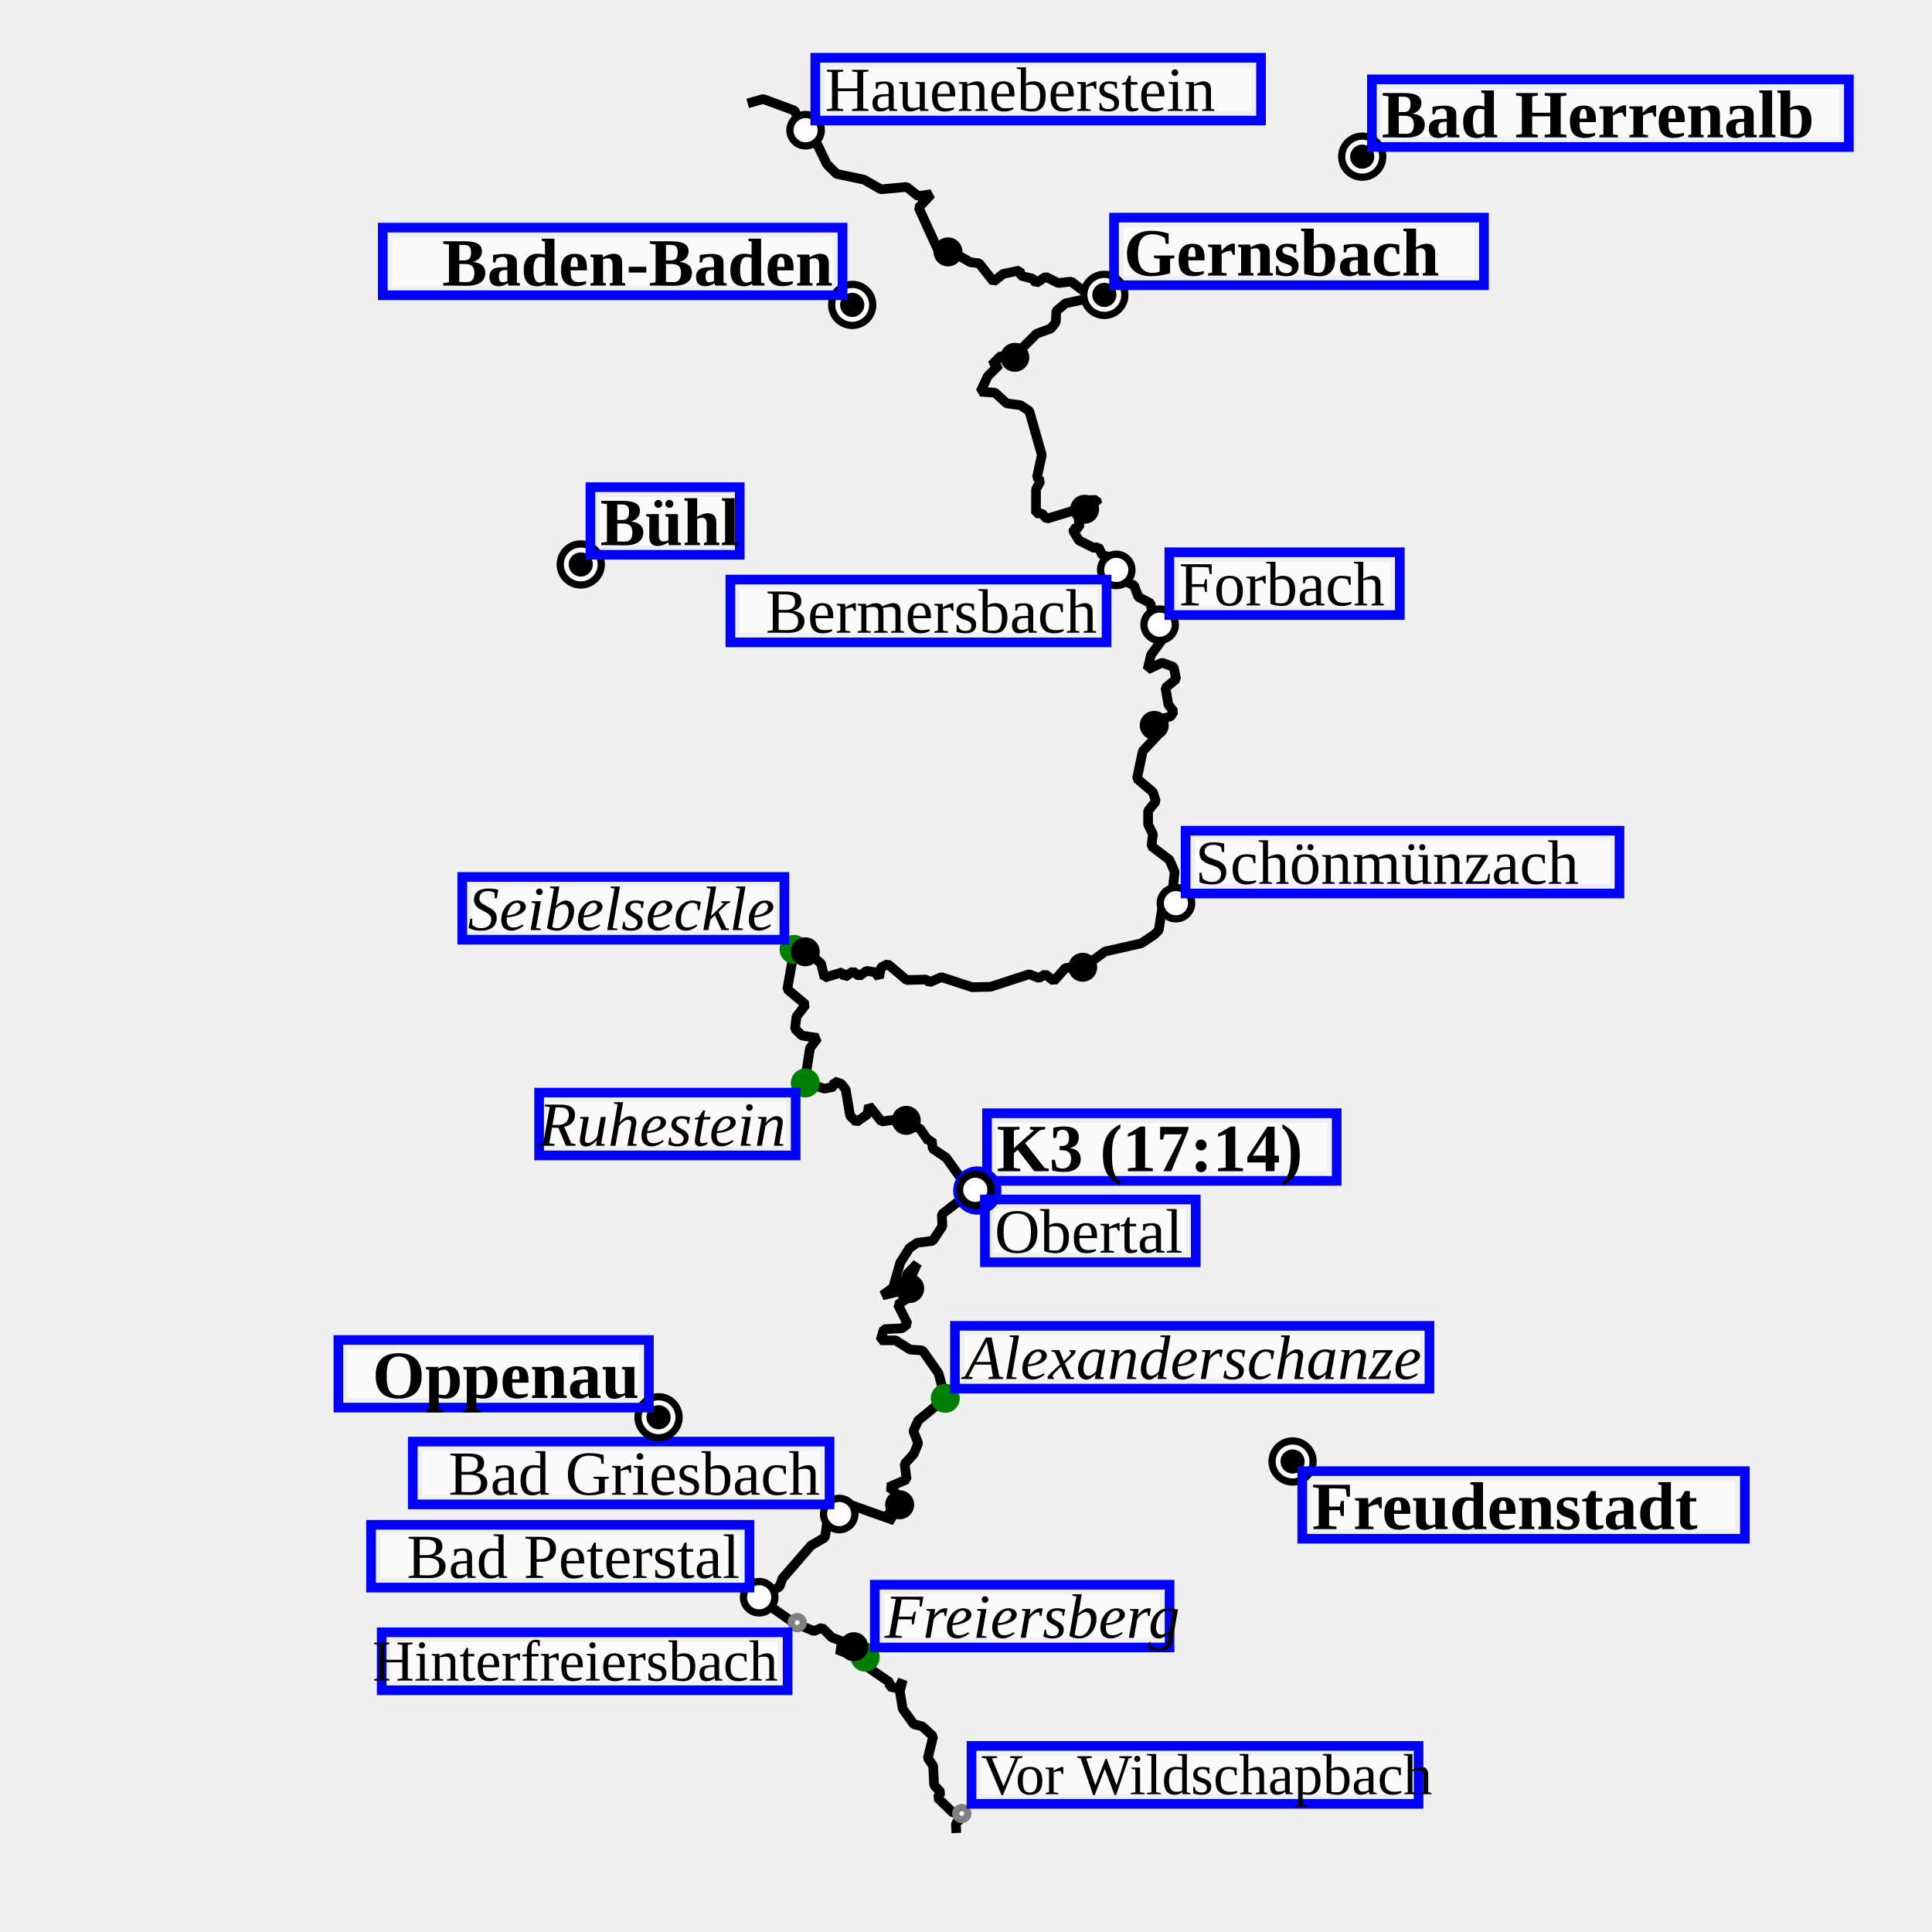
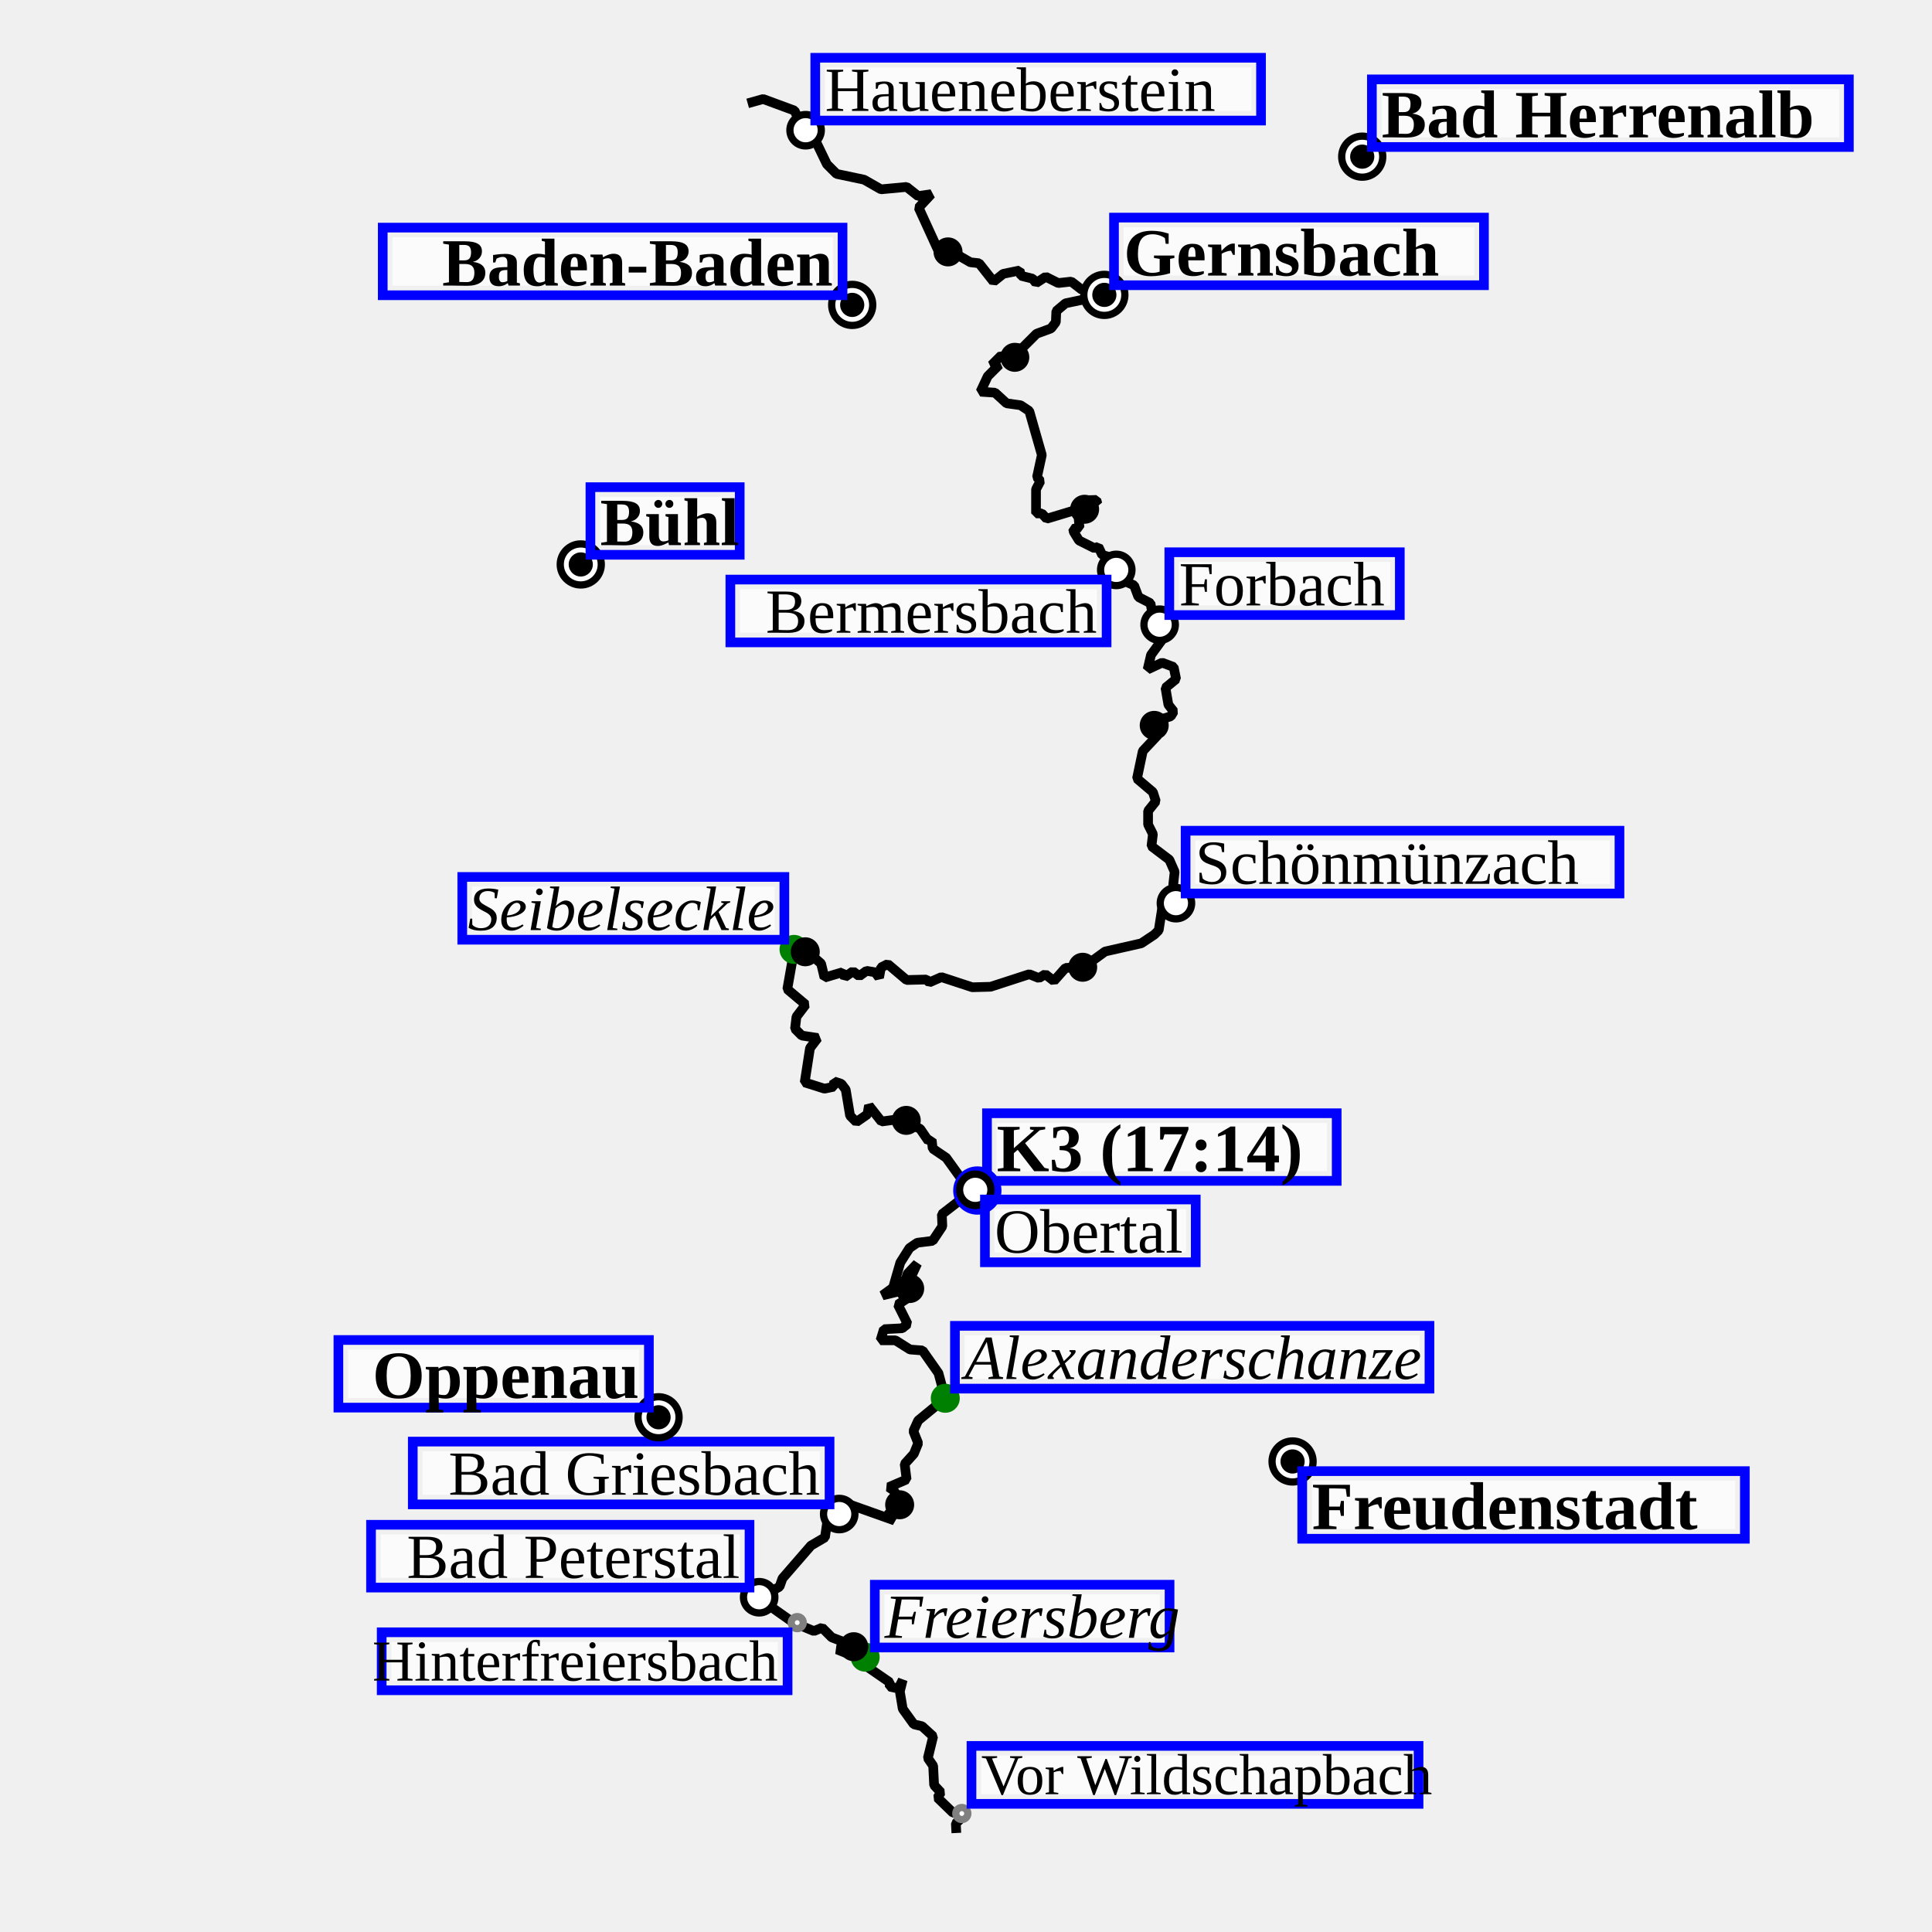
<svg xmlns="http://www.w3.org/2000/svg" height="400" viewBox="(0, 0, 400, 400)" width="400">
  <path d="M198.0,379.5 L197.9,377.5 L199.4,376.1 L199.4,375.4 L197.3,375.3 L194.1,372.2 L194.8,371.1 L193.4,369.6 L193.2,365.6 L192.1,364.0 L193.2,359.5 L190.9,357.4 L189.2,357.0 L186.9,353.8 L186.3,350.2 L186.9,347.8 L186.0,349.6 L184.2,349.2 L184.2,348.3 L179.7,345.2 L179.0,342.7 L179.6,341.5 L177.3,343.1 L173.3,341.5 L176.7,341.1 L177.4,339.5 L175.6,340.3 L172.2,339.0 L170.2,337.0 L168.5,337.7 L164.2,335.9 L159.8,332.8 L158.4,330.2 L161.4,328.5 L162.0,326.8 L167.9,320.0 L170.8,318.3 L171.4,314.2 L174.7,313.5 L176.2,311.6 L185.2,314.8 L183.8,313.6 L186.3,311.3 L184.9,310.5 L185.5,310.5 L185.2,308.7 L184.0,307.9 L187.7,306.3 L187.3,303.1 L189.2,301.0 L190.1,298.8 L189.1,296.3 L190.1,294.1 L195.7,289.5 L194.3,284.3 L191.0,279.6 L188.4,279.4 L185.4,277.5 L182.3,277.5 L183.0,275.2 L186.8,275.0 L187.9,274.1 L185.9,270.1 L188.6,268.3 L188.1,265.5 L189.9,261.6 L187.9,263.7 L186.8,267.2 L182.7,268.2 L184.9,266.6 L186.4,261.4 L188.3,258.4 L189.9,257.3 L193.1,256.9 L195.1,253.9 L195.0,251.4 L200.3,247.3 L202.5,246.8 L201.6,245.1 L198.7,243.6 L195.9,239.7 L193.1,237.8 L192.9,236.0 L192.2,236.2 L190.5,233.7 L187.8,232.5 L187.3,230.4 L186.2,231.7 L182.5,232.2 L179.9,228.9 L179.6,230.7 L177.3,232.3 L176.0,231.0 L175.1,225.6 L174.2,224.4 L172.7,223.9 L172.6,225.0 L170.7,225.4 L166.6,224.1 L167.7,217.0 L169.3,214.9 L166.0,214.4 L164.6,213.0 L164.9,210.5 L166.8,208.0 L163.0,204.8 L164.5,196.3 L167.6,197.4 L170.0,199.5 L170.7,202.4 L174.4,201.3 L174.9,202.3 L176.6,201.1 L177.9,202.1 L179.4,201.0 L181.2,201.3 L182.0,202.4 L182.4,200.3 L183.8,199.6 L187.7,202.9 L191.8,202.8 L192.4,203.4 L194.9,202.3 L201.3,204.4 L205.1,204.3 L213.1,201.7 L215.1,202.5 L216.4,201.7 L218.2,203.1 L220.6,200.4 L224.4,200.2 L228.8,197.0 L236.3,195.3 L239.0,193.5 L239.9,192.6 L240.6,188.1 L245.2,187.9 L242.9,183.2 L243.2,180.5 L242.1,178.0 L238.4,175.2 L238.7,172.7 L237.7,170.7 L237.7,167.9 L239.3,165.9 L238.7,164.0 L235.4,161.2 L236.6,155.5 L239.7,152.2 L239.0,150.4 L239.5,149.2 L242.4,148.3 L243.0,147.3 L241.9,145.9 L241.3,142.4 L243.5,140.6 L243.0,138.1 L240.6,137.2 L237.6,138.6 L238.3,135.6 L241.3,131.5 L240.9,127.8 L238.6,127.1 L238.2,124.9 L235.7,123.6 L234.8,121.2 L232.4,120.1 L230.5,117.6 L230.0,115.4 L228.2,114.9 L227.4,113.2 L226.6,113.5 L223.4,111.9 L222.3,110.1 L222.2,109.5 L223.5,109.2 L223.3,107.1 L224.5,106.6 L224.3,104.8 L225.9,103.7 L227.2,104.3 L227.0,103.5 L223.9,103.6 L223.0,105.5 L216.7,107.4 L215.7,106.3 L214.5,106.3 L214.5,101.3 L215.4,99.6 L214.7,98.8 L215.7,94.2 L213.1,85.1 L211.3,83.9 L208.4,83.5 L206.0,81.3 L203.0,81.1 L204.5,77.9 L206.9,75.5 L205.3,75.6 L207.3,73.6 L209.3,74.6 L210.4,73.5 L210.1,72.1 L211.6,72.1 L214.6,69.1 L217.6,68.0 L218.6,66.7 L218.7,64.4 L220.6,62.8 L228.2,61.2 L227.5,58.7 L228.2,61.2 L227.7,61.5 L226.4,59.6 L224.0,60.0 L221.8,58.3 L219.1,58.6 L216.5,57.3 L214.5,58.6 L213.8,57.7 L211.4,57.1 L211.1,56.0 L207.7,56.7 L205.7,58.3 L202.7,54.5 L200.9,54.3 L196.9,52.0 L194.5,52.4 L190.2,43.0 L192.8,40.2 L190.1,40.6 L187.7,38.7 L182.4,39.2 L178.9,37.2 L173.2,36.0 L171.2,34.0 L168.4,28.2 L167.0,26.5 L166.2,26.6 L164.5,22.9 L158.0,20.5 L154.8,21.4" fill="transparent" id="track" stroke="black" stroke-linejoin="miter" stroke-miterlimit="1" stroke-width="2" />
  <g>
    <g>
      <circle cx="202.346" cy="246.486" fill="Blue" id="10/wp/circle" r="5" />
    </g>
    <g transform="translate(202.346 246.4864)">
      <rect fill="white" fill-opacity="0.75" height="10" id="label-bg" width="68.4" x="4" y="-14" />
      <rect fill="none" height="14" id="label-dbg" stroke="blue" stroke-width="2" width="72.4" x="2" y="-16" />
      <text font-size="14.0" font-style="normal" font-weight="bold" id="10/wp/text" text-anchor="start" x="4.000" y="-4.000">
K3 (17:14)
</text>
    </g>
    <g>
      <circle cx="176.44" cy="63.126" fill="Black" id="11/wp/circle" r="5" />
      <circle cx="176.44" cy="63.126" fill="white" id="11/wp/circle-little-white" r="3.5" />
      <circle cx="176.44" cy="63.126" fill="black" id="11/wp/circle-little-white" r="2.5" />
    </g>
    <g transform="translate(176.4398 63.12631)">
      <rect fill="white" fill-opacity="0.75" height="10" id="label-bg" width="91.196" x="-95.196" y="-14" />
      <rect fill="none" height="14" id="label-dbg" stroke="blue" stroke-width="2" width="95.196" x="-97.196" y="-16" />
      <text font-size="14.0" font-style="normal" font-weight="bold" id="11/wp/text" text-anchor="end" x="-4.000" y="-4.000">
Baden-Baden
</text>
    </g>
    <g>
      <circle cx="228.644" cy="61.052" fill="Black" id="12/wp/circle" r="5" />
      <circle cx="228.644" cy="61.052" fill="white" id="12/wp/circle-little-white" r="3.5" />
      <circle cx="228.644" cy="61.052" fill="black" id="12/wp/circle-little-white" r="2.5" />
    </g>
    <g transform="translate(228.6438 61.05195)">
      <rect fill="white" fill-opacity="0.75" height="10" id="label-bg" width="72.595" x="4" y="-14" />
      <rect fill="none" height="14" id="label-dbg" stroke="blue" stroke-width="2" width="76.595" x="2" y="-16" />
      <text font-size="14.0" font-style="normal" font-weight="bold" id="12/wp/text" text-anchor="start" x="4.000" y="-4.000">
Gernsbach
</text>
    </g>
    <g>
      <circle cx="240.092" cy="129.34" fill="Black" id="13/wp/circle" r="4" />
      <circle cx="240.092" cy="129.34" fill="white" id="13/wp/circle-little-white" r="2.5" />
    </g>
    <g transform="translate(240.0924 129.3399)">
      <rect fill="white" fill-opacity="0.75" height="9" id="label-bg" width="43.724" x="4" y="-13" />
      <rect fill="none" height="13" id="label-dbg" stroke="blue" stroke-width="2" width="47.724" x="2" y="-15" />
      <text font-size="13.0" font-style="normal" font-weight="normal" id="13/wp/text" text-anchor="start" x="4.000" y="-4.000">
Forbach
</text>
    </g>
    <g>
      <circle cx="157.177" cy="330.692" fill="Black" id="14/wp/circle" r="4" />
      <circle cx="157.177" cy="330.692" fill="white" id="14/wp/circle-little-white" r="2.5" />
    </g>
    <g transform="translate(157.1768 330.6915)">
      <rect fill="white" fill-opacity="0.75" height="9" id="label-bg" width="74.359" x="-78.359" y="-13" />
      <rect fill="none" height="13" id="label-dbg" stroke="blue" stroke-width="2" width="78.359" x="-80.359" y="-15" />
      <text font-size="13.0" font-style="normal" font-weight="normal" id="14/wp/text" text-anchor="end" x="-4.000" y="-4.000">
Bad Peterstal
</text>
    </g>
    <g>
      <circle cx="173.751" cy="313.467" fill="Black" id="15/wp/circle" r="4" />
      <circle cx="173.751" cy="313.467" fill="white" id="15/wp/circle-little-white" r="2.5" />
    </g>
    <g transform="translate(173.7508 313.4665)">
      <rect fill="white" fill-opacity="0.75" height="9" id="label-bg" width="82.288" x="-86.288" y="-13" />
      <rect fill="none" height="13" id="label-dbg" stroke="blue" stroke-width="2" width="86.288" x="-88.288" y="-15" />
      <text font-size="13.0" font-style="normal" font-weight="normal" id="15/wp/text" text-anchor="end" x="-4.000" y="-4.000">
Bad Griesbach
</text>
    </g>
    <g>
      <circle cx="166.792" cy="26.961" fill="Black" id="16/wp/circle" r="4" />
      <circle cx="166.792" cy="26.961" fill="white" id="16/wp/circle-little-white" r="2.5" />
    </g>
    <g transform="translate(166.7916 26.96132)">
      <rect fill="white" fill-opacity="0.75" height="9" id="label-bg" width="88.291" x="4" y="-13" />
      <rect fill="none" height="13" id="label-dbg" stroke="blue" stroke-width="2" width="92.291" x="2" y="-15" />
      <text font-size="13.0" font-style="normal" font-weight="normal" id="16/wp/text" text-anchor="start" x="4.000" y="-4.000">
Haueneberstein
</text>
    </g>
    <g>
      <circle cx="201.92" cy="246.341" fill="Black" id="17/wp/circle" r="4" />
      <circle cx="201.92" cy="246.341" fill="white" id="17/wp/circle-little-white" r="2.5" />
    </g>
    <g transform="translate(201.9203 246.3411)">
      <rect fill="white" fill-opacity="0.75" height="9" id="label-bg" width="39.644" x="4" y="4" />
      <rect fill="none" height="13" id="label-dbg" stroke="blue" stroke-width="2" width="43.644" x="2" y="2" />
      <text font-size="13.0" font-style="normal" font-weight="normal" id="17/wp/text" text-anchor="start" x="4.000" y="13.000">
Obertal
</text>
    </g>
    <g>
      <circle cx="231.11" cy="117.995" fill="Black" id="18/wp/circle" r="4" />
      <circle cx="231.11" cy="117.995" fill="white" id="18/wp/circle-little-white" r="2.5" />
    </g>
    <g transform="translate(231.1096 117.9951)">
      <rect fill="white" fill-opacity="0.75" height="9" id="label-bg" width="73.897" x="-77.897" y="4" />
      <rect fill="none" height="13" id="label-dbg" stroke="blue" stroke-width="2" width="77.897" x="-79.897" y="2" />
      <text font-size="13.0" font-style="normal" font-weight="normal" id="18/wp/text" text-anchor="end" x="-4.000" y="13.000">
Bermersbach
</text>
    </g>
    <g>
      <circle cx="243.466" cy="186.992" fill="Black" id="19/wp/circle" r="4" />
      <circle cx="243.466" cy="186.992" fill="white" id="19/wp/circle-little-white" r="2.5" />
    </g>
    <g transform="translate(243.466 186.992)">
      <rect fill="white" fill-opacity="0.75" height="9" id="label-bg" width="85.828" x="4" y="-13" />
      <rect fill="none" height="13" id="label-dbg" stroke="blue" stroke-width="2" width="89.828" x="2" y="-15" />
      <text font-size="13.0" font-style="normal" font-weight="normal" id="19/wp/text" text-anchor="start" x="4.000" y="-4.000">
Schönmünzach
</text>
    </g>
    <g>
      <circle cx="195.709" cy="289.5" fill="Green" id="20/wp/circle" r="3" />
    </g>
    <g transform="translate(195.7092 289.4997)">
      <rect fill="white" fill-opacity="0.75" height="9" id="label-bg" width="94.246" x="4" y="-13" />
      <rect fill="none" height="13" id="label-dbg" stroke="blue" stroke-width="2" width="98.246" x="2" y="-15" />
      <text font-size="13.0" font-style="italic" font-weight="normal" id="20/wp/text" text-anchor="start" x="4.000" y="-4.000">
Alexanderschanze
</text>
    </g>
    <g>
      <circle cx="164.394" cy="196.562" fill="Green" id="21/wp/circle" r="3" />
    </g>
    <g transform="translate(164.3936 196.5618)">
      <rect fill="white" fill-opacity="0.75" height="9" id="label-bg" width="62.687" x="-66.687" y="-13" />
      <rect fill="none" height="13" id="label-dbg" stroke="blue" stroke-width="2" width="66.687" x="-68.687" y="-15" />
      <text font-size="13.0" font-style="italic" font-weight="normal" id="21/wp/text" text-anchor="end" x="-4.000" y="-4.000">
Seibelseckle
</text>
    </g>
    <g>
-       <circle cx="166.731" cy="224.218" fill="Green" id="22/wp/circle" r="3" />
-     </g>
-     <g transform="translate(166.7315 224.2182)">
-       <rect fill="white" fill-opacity="0.75" height="9" id="label-bg" width="49.112" x="-53.112" y="4" />
-       <rect fill="none" height="13" id="label-dbg" stroke="blue" stroke-width="2" width="53.112" x="-55.112" y="2" />
-       <text font-size="13.0" font-style="italic" font-weight="normal" id="22/wp/text" text-anchor="end" x="-4.000" y="13.000">
- Ruhestein
- </text>
-     </g>
-     <g>
      <circle cx="179.125" cy="343.098" fill="Green" id="23/wp/circle" r="3" />
    </g>
    <g transform="translate(179.1249 343.0977)">
      <rect fill="white" fill-opacity="0.75" height="9" id="label-bg" width="57.019" x="4" y="-13" />
      <rect fill="none" height="13" id="label-dbg" stroke="blue" stroke-width="2" width="61.019" x="2" y="-15" />
      <text font-size="13.0" font-style="italic" font-weight="normal" id="23/wp/text" text-anchor="start" x="4.000" y="-4.000">
Freiersberg
</text>
    </g>
    <g>
      <circle cx="120.241" cy="116.863" fill="Black" id="24/wp/circle" r="5" />
      <circle cx="120.241" cy="116.863" fill="white" id="24/wp/circle-little-white" r="3.5" />
      <circle cx="120.241" cy="116.863" fill="black" id="24/wp/circle-little-white" r="2.5" />
    </g>
    <g transform="translate(120.2405 116.863)">
      <rect fill="white" fill-opacity="0.75" height="10" id="label-bg" width="26.911" x="4" y="-14" />
      <rect fill="none" height="14" id="label-dbg" stroke="blue" stroke-width="2" width="30.911" x="2" y="-16" />
      <text font-size="14.0" font-style="normal" font-weight="bold" id="24/wp/text" text-anchor="start" x="4.000" y="-4.000">
Bühl
</text>
    </g>
    <g>
      <circle cx="267.613" cy="302.582" fill="Black" id="25/wp/circle" r="5" />
      <circle cx="267.613" cy="302.582" fill="white" id="25/wp/circle-little-white" r="3.5" />
      <circle cx="267.613" cy="302.582" fill="black" id="25/wp/circle-little-white" r="2.5" />
    </g>
    <g transform="translate(267.6132 302.5822)">
      <rect fill="white" fill-opacity="0.75" height="10" id="label-bg" width="87.64" x="4" y="4" />
      <rect fill="none" height="14" id="label-dbg" stroke="blue" stroke-width="2" width="91.64" x="2" y="2" />
      <text font-size="14.0" font-style="normal" font-weight="bold" id="25/wp/text" text-anchor="start" x="4.000" y="14.000">
Freudenstadt
</text>
    </g>
    <g>
      <circle cx="282.035" cy="32.435" fill="Black" id="26/wp/circle" r="5" />
      <circle cx="282.035" cy="32.435" fill="white" id="26/wp/circle-little-white" r="3.5" />
      <circle cx="282.035" cy="32.435" fill="black" id="26/wp/circle-little-white" r="2.5" />
    </g>
    <g transform="translate(282.0353 32.43458)">
      <rect fill="white" fill-opacity="0.75" height="10" id="label-bg" width="94.753" x="4" y="-14" />
      <rect fill="none" height="14" id="label-dbg" stroke="blue" stroke-width="2" width="98.753" x="2" y="-16" />
      <text font-size="14.0" font-style="normal" font-weight="bold" id="26/wp/text" text-anchor="start" x="4.000" y="-4.000">
Bad Herrenalb
</text>
    </g>
    <g>
      <circle cx="136.346" cy="293.432" fill="Black" id="27/wp/circle" r="5" />
      <circle cx="136.346" cy="293.432" fill="white" id="27/wp/circle-little-white" r="3.5" />
      <circle cx="136.346" cy="293.432" fill="black" id="27/wp/circle-little-white" r="2.5" />
    </g>
    <g transform="translate(136.3465 293.4321)">
      <rect fill="white" fill-opacity="0.75" height="10" id="label-bg" width="60.285" x="-64.285" y="-14" />
      <rect fill="none" height="14" id="label-dbg" stroke="blue" stroke-width="2" width="64.285" x="-66.285" y="-16" />
      <text font-size="14.0" font-style="normal" font-weight="bold" id="27/wp/text" text-anchor="end" x="-4.000" y="-4.000">
Oppenau
</text>
    </g>
    <g>
      <circle cx="165.061" cy="335.948" fill="Gray" id="28/wp/circle" r="2" />
      <circle cx="165.061" cy="335.948" fill="white" id="28/wp/circle-little-white" r="0.5" />
    </g>
    <g transform="translate(165.0606 335.9478)">
      <rect fill="white" fill-opacity="0.75" height="8" id="label-bg" width="80.036" x="-84.036" y="4" />
      <rect fill="none" height="12" id="label-dbg" stroke="blue" stroke-width="2" width="84.036" x="-86.036" y="2" />
      <text font-size="12.0" font-style="normal" font-weight="lighter" id="28/wp/text" text-anchor="end" x="-4.000" y="12.000">
Hinterfreiersbach
</text>
    </g>
    <g>
      <circle cx="199.135" cy="375.47" fill="Gray" id="29/wp/circle" r="2" />
      <circle cx="199.135" cy="375.47" fill="white" id="29/wp/circle-little-white" r="0.5" />
    </g>
    <g transform="translate(199.1351 375.4699)">
      <rect fill="white" fill-opacity="0.75" height="8" id="label-bg" width="88.562" x="4" y="-12" />
      <rect fill="none" height="12" id="label-dbg" stroke="blue" stroke-width="2" width="92.562" x="2" y="-14" />
      <text font-size="12.0" font-style="normal" font-weight="lighter" id="29/wp/text" text-anchor="start" x="4.000" y="-4.000">
Vor Wildschapbach
</text>
    </g>
    <g>
      <circle cx="176.762" cy="340.934" fill="Black" id="0/wp/circle" r="3" />
    </g>
    <g>
      <circle cx="186.265" cy="311.546" fill="Black" id="1/wp/circle" r="3" />
    </g>
    <g>
      <circle cx="188.341" cy="266.78" fill="Black" id="2/wp/circle" r="3" />
    </g>
    <g>
      <circle cx="187.631" cy="231.962" fill="Black" id="3/wp/circle" r="3" />
    </g>
    <g>
      <circle cx="166.726" cy="197.057" fill="Black" id="4/wp/circle" r="3" />
    </g>
    <g>
      <circle cx="224.159" cy="200.261" fill="Black" id="5/wp/circle" r="3" />
    </g>
    <g>
      <circle cx="238.968" cy="150.18" fill="Black" id="6/wp/circle" r="3" />
    </g>
    <g>
      <circle cx="224.558" cy="105.437" fill="Black" id="7/wp/circle" r="3" />
    </g>
    <g>
      <circle cx="210.103" cy="73.979" fill="Black" id="8/wp/circle" r="3" />
    </g>
    <g>
      <circle cx="196.279" cy="52.152" fill="Black" id="9/wp/circle" r="3" />
    </g>
  </g>
</svg>
